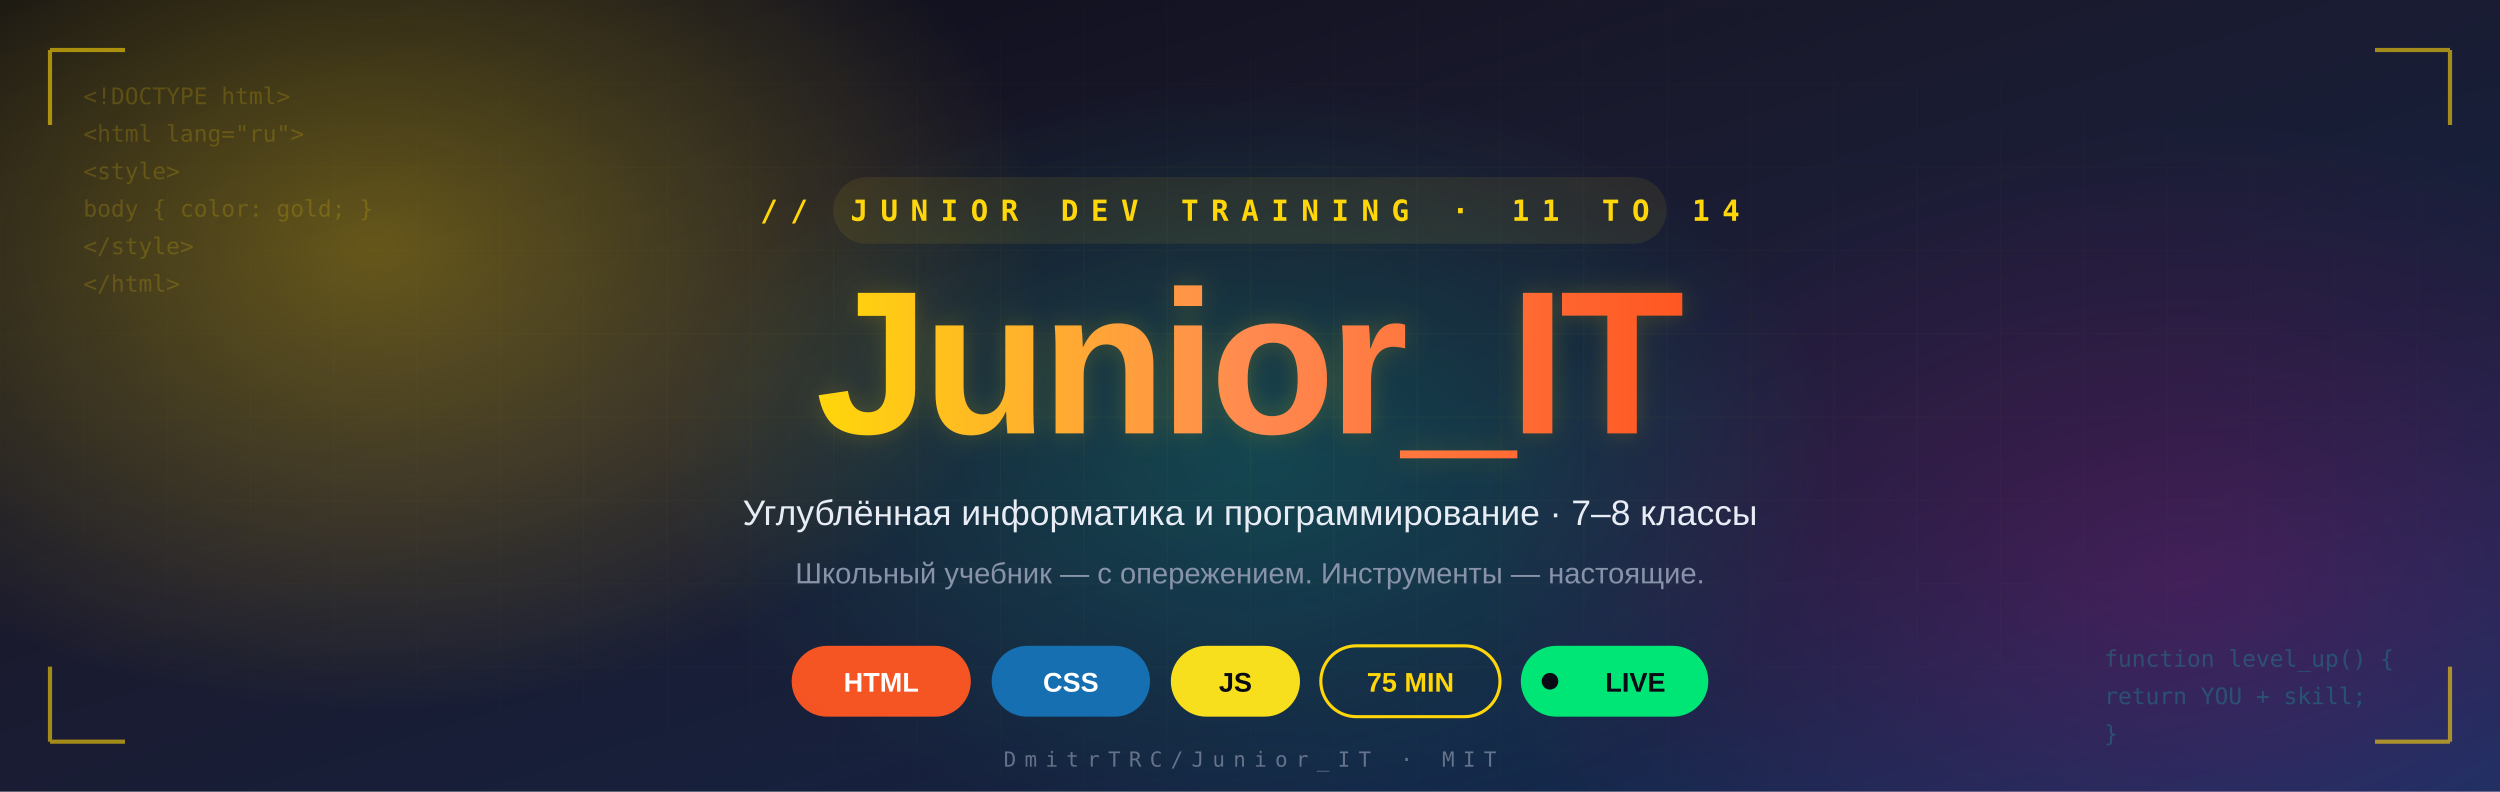
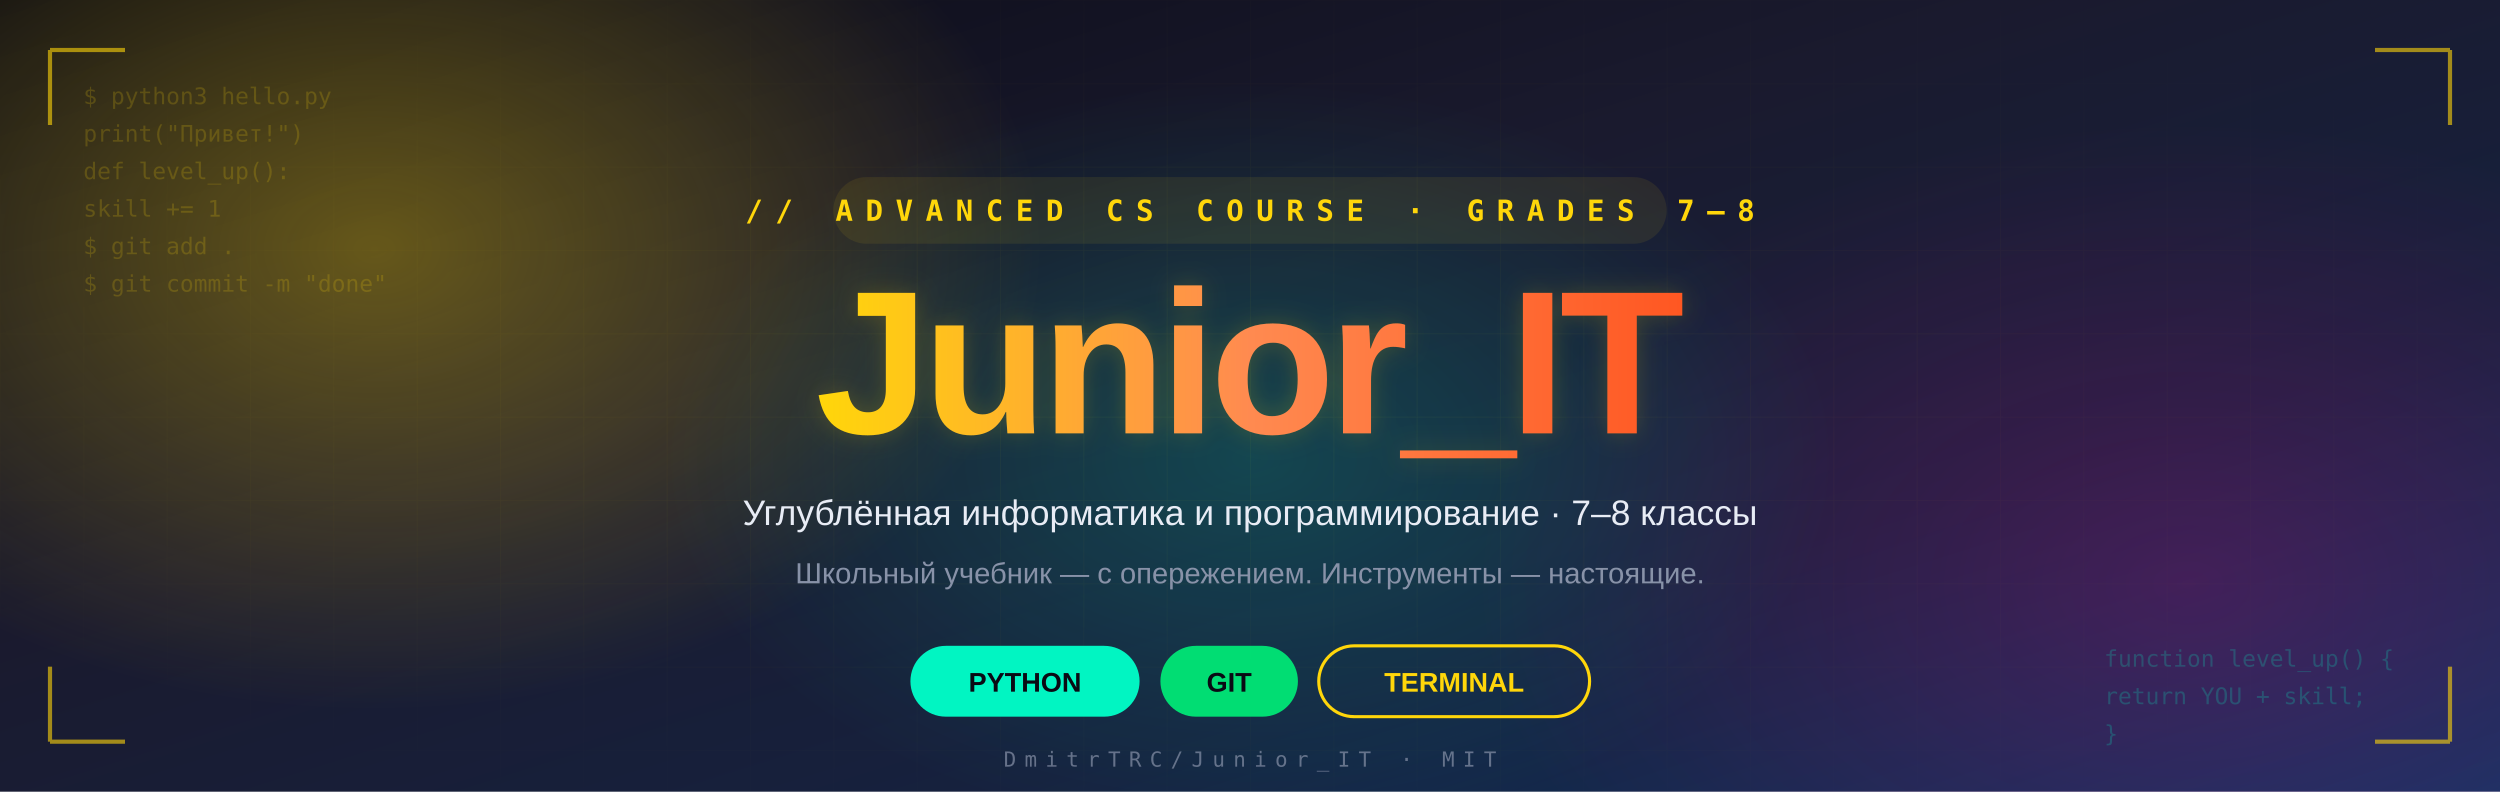
<svg xmlns="http://www.w3.org/2000/svg" viewBox="0 0 1200 380" width="1200" height="380" role="img" aria-label="Junior_IT - course banner">
  <defs>
    <linearGradient id="bg" x1="0%" y1="0%" x2="100%" y2="100%">
      <stop offset="0%" stop-color="#0a0a14" />
      <stop offset="40%" stop-color="#1a1a2e" />
      <stop offset="70%" stop-color="#16213e" />
      <stop offset="100%" stop-color="#0f3460" />
    </linearGradient>
    <linearGradient id="titleGrad" x1="0%" y1="0%" x2="100%" y2="0%">
      <stop offset="0%" stop-color="#ffd60a" />
      <stop offset="50%" stop-color="#ff8a50" />
      <stop offset="100%" stop-color="#ff5722" />
    </linearGradient>
    <radialGradient id="glow1" cx="50%" cy="50%" r="50%">
      <stop offset="0%" stop-color="#ffd60a" stop-opacity="0.35" />
      <stop offset="100%" stop-color="#ffd60a" stop-opacity="0" />
    </radialGradient>
    <radialGradient id="glow2" cx="50%" cy="50%" r="50%">
      <stop offset="0%" stop-color="#00ffc8" stop-opacity="0.18" />
      <stop offset="100%" stop-color="#00ffc8" stop-opacity="0" />
    </radialGradient>
    <radialGradient id="glow3" cx="50%" cy="50%" r="50%">
      <stop offset="0%" stop-color="#ff0096" stop-opacity="0.2" />
      <stop offset="100%" stop-color="#ff0096" stop-opacity="0" />
    </radialGradient>
    <pattern id="grid" width="40" height="40" patternUnits="userSpaceOnUse">
      <path d="M 40 0 L 0 0 0 40" fill="none" stroke="#ffd60a" stroke-width="0.5" opacity="0.08" />
    </pattern>
    <radialGradient id="gridMask" cx="50%" cy="50%" r="60%">
      <stop offset="0%" stop-color="white" />
      <stop offset="100%" stop-color="black" />
    </radialGradient>
    <mask id="fadeMask">
      <rect width="1200" height="380" fill="url(#gridMask)" />
    </mask>
    <filter id="textGlow" x="-20%" y="-20%" width="140%" height="140%">
      <feGaussianBlur stdDeviation="6" result="b" />
      <feMerge>
        <feMergeNode in="b" />
        <feMergeNode in="SourceGraphic" />
      </feMerge>
    </filter>
  </defs>
  <rect width="1200" height="380" fill="url(#bg)" />
  <rect width="1200" height="380" fill="url(#grid)" mask="url(#fadeMask)" />
  <ellipse cx="180" cy="120" rx="320" ry="220" fill="url(#glow1)" />
  <ellipse cx="1050" cy="280" rx="340" ry="220" fill="url(#glow3)" />
  <ellipse cx="600" cy="220" rx="280" ry="180" fill="url(#glow2)" />
  <g font-family="ui-monospace, monospace" font-size="11" fill="#ffd60a" opacity="0.18">
-     <text x="40" y="50">&lt;!DOCTYPE html&gt;</text>
-     <text x="40" y="68">&lt;html lang="ru"&gt;</text>
-     <text x="40" y="86">  &lt;style&gt;</text>
-     <text x="40" y="104">    body { color: gold; }</text>
-     <text x="40" y="122">  &lt;/style&gt;</text>
-     <text x="40" y="140">&lt;/html&gt;</text>
+     <text x="40" y="50">$ python3 hello.py</text>
+     <text x="40" y="68">print("Привет!")</text>
+     <text x="40" y="86">def level_up():</text>
+     <text x="40" y="104">    skill += 1</text>
+     <text x="40" y="122">$ git add .</text>
+     <text x="40" y="140">$ git commit -m "done"</text>
  </g>
  <g font-family="ui-monospace, monospace" font-size="11" fill="#00ffc8" opacity="0.2">
    <text x="1010" y="320">function level_up() {</text>
    <text x="1010" y="338">  return YOU + skill;</text>
    <text x="1010" y="356">}</text>
  </g>
  <g font-family="ui-monospace, monospace" font-size="14" fill="#ffd60a" letter-spacing="6">
    <rect x="400" y="85" width="400" height="32" rx="16" fill="#ffd60a" opacity="0.08" />
-     <text x="600" y="106" text-anchor="middle" font-weight="700">// JUNIOR DEV TRAINING · 11 TO 14</text>
+     <text x="600" y="106" text-anchor="middle" font-weight="700">// ADVANCED CS COURSE · GRADES 7–8</text>
  </g>
  <g font-family="'Rubik', 'Helvetica Neue', Arial, sans-serif" font-weight="700">
    <text x="600" y="208" text-anchor="middle" font-size="98" fill="#ffd60a" opacity="0.18" filter="url(#textGlow)" letter-spacing="-3">Junior_IT</text>
    <text x="600" y="208" text-anchor="middle" font-size="98" fill="url(#titleGrad)" letter-spacing="-3">Junior_IT</text>
  </g>
  <g font-family="'Rubik', 'Helvetica Neue', Arial, sans-serif">
    <text x="600" y="252" text-anchor="middle" font-size="17" fill="#e8ecf5" font-weight="500">
      Углублённая информатика и программирование · 7–8 классы
    </text>
    <text x="600" y="280" text-anchor="middle" font-size="14" fill="#8892a8" font-weight="400">
      Школьный учебник — с опережением. Инструменты — настоящие.
    </text>
  </g>
  <g font-family="'Rubik', 'Helvetica Neue', Arial, sans-serif" font-size="13" font-weight="600">
-     <g transform="translate(380, 310)">
-       <rect width="86" height="34" rx="17" fill="#ff5722" opacity="0.95" />
-       <text x="43" y="22" text-anchor="middle" fill="#fff">HTML</text>
+     <g transform="translate(437, 310)">
+       <rect width="110" height="34" rx="17" fill="#00ffc8" opacity="0.95" />
+       <text x="55" y="22" text-anchor="middle" fill="#0a0a14" font-weight="700">PYTHON</text>
    </g>
-     <g transform="translate(476, 310)">
-       <rect width="76" height="34" rx="17" fill="#1572B6" opacity="0.95" />
-       <text x="38" y="22" text-anchor="middle" fill="#fff">CSS</text>
+     <g transform="translate(557, 310)">
+       <rect width="66" height="34" rx="17" fill="#00e676" opacity="0.95" />
+       <text x="33" y="22" text-anchor="middle" fill="#0a0a14" font-weight="700">GIT</text>
    </g>
-     <g transform="translate(562, 310)">
-       <rect width="62" height="34" rx="17" fill="#F7DF1E" />
-       <text x="31" y="22" text-anchor="middle" fill="#0a0a14" font-weight="700">JS</text>
-     </g>
-     <g transform="translate(634, 310)">
-       <rect width="86" height="34" rx="17" fill="none" stroke="#ffd60a" stroke-width="1.5" />
-       <text x="43" y="22" text-anchor="middle" fill="#ffd60a">75 MIN</text>
-     </g>
-     <g transform="translate(730, 310)">
-       <rect width="90" height="34" rx="17" fill="#00e676" />
-       <circle cx="14" cy="17" r="4" fill="#0a0a14" />
-       <text x="55" y="22" text-anchor="middle" fill="#0a0a14" font-weight="700">LIVE</text>
+     <g transform="translate(633, 310)">
+       <rect width="130" height="34" rx="17" fill="none" stroke="#ffd60a" stroke-width="1.5" />
+       <text x="65" y="22" text-anchor="middle" fill="#ffd60a">TERMINAL</text>
    </g>
  </g>
  <g stroke="#ffd60a" stroke-width="2" fill="none" opacity="0.6">
    <path d="M 24 24 L 24 60 M 24 24 L 60 24" />
    <path d="M 1176 24 L 1176 60 M 1176 24 L 1140 24" />
    <path d="M 24 356 L 24 320 M 24 356 L 60 356" />
    <path d="M 1176 356 L 1176 320 M 1176 356 L 1140 356" />
  </g>
  <text x="600" y="368" text-anchor="middle" font-family="ui-monospace, monospace" font-size="10" fill="#8892a8" letter-spacing="4" opacity="0.7">
    DmitrTRC/Junior_IT · MIT
  </text>
</svg>
